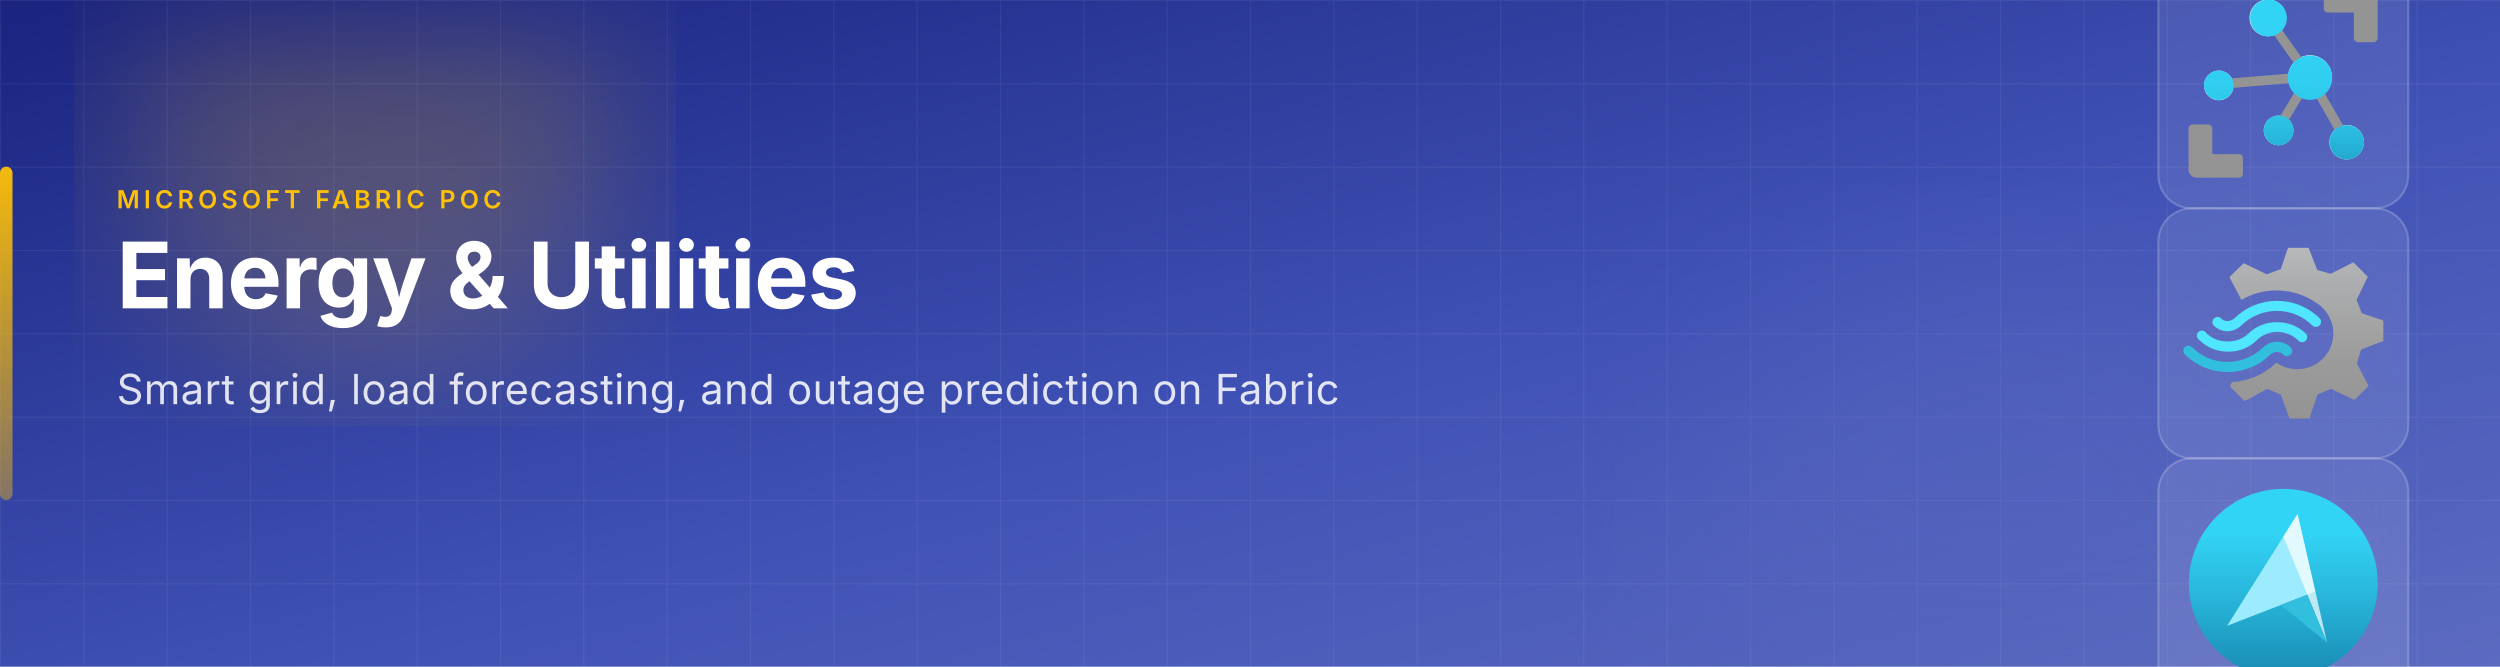
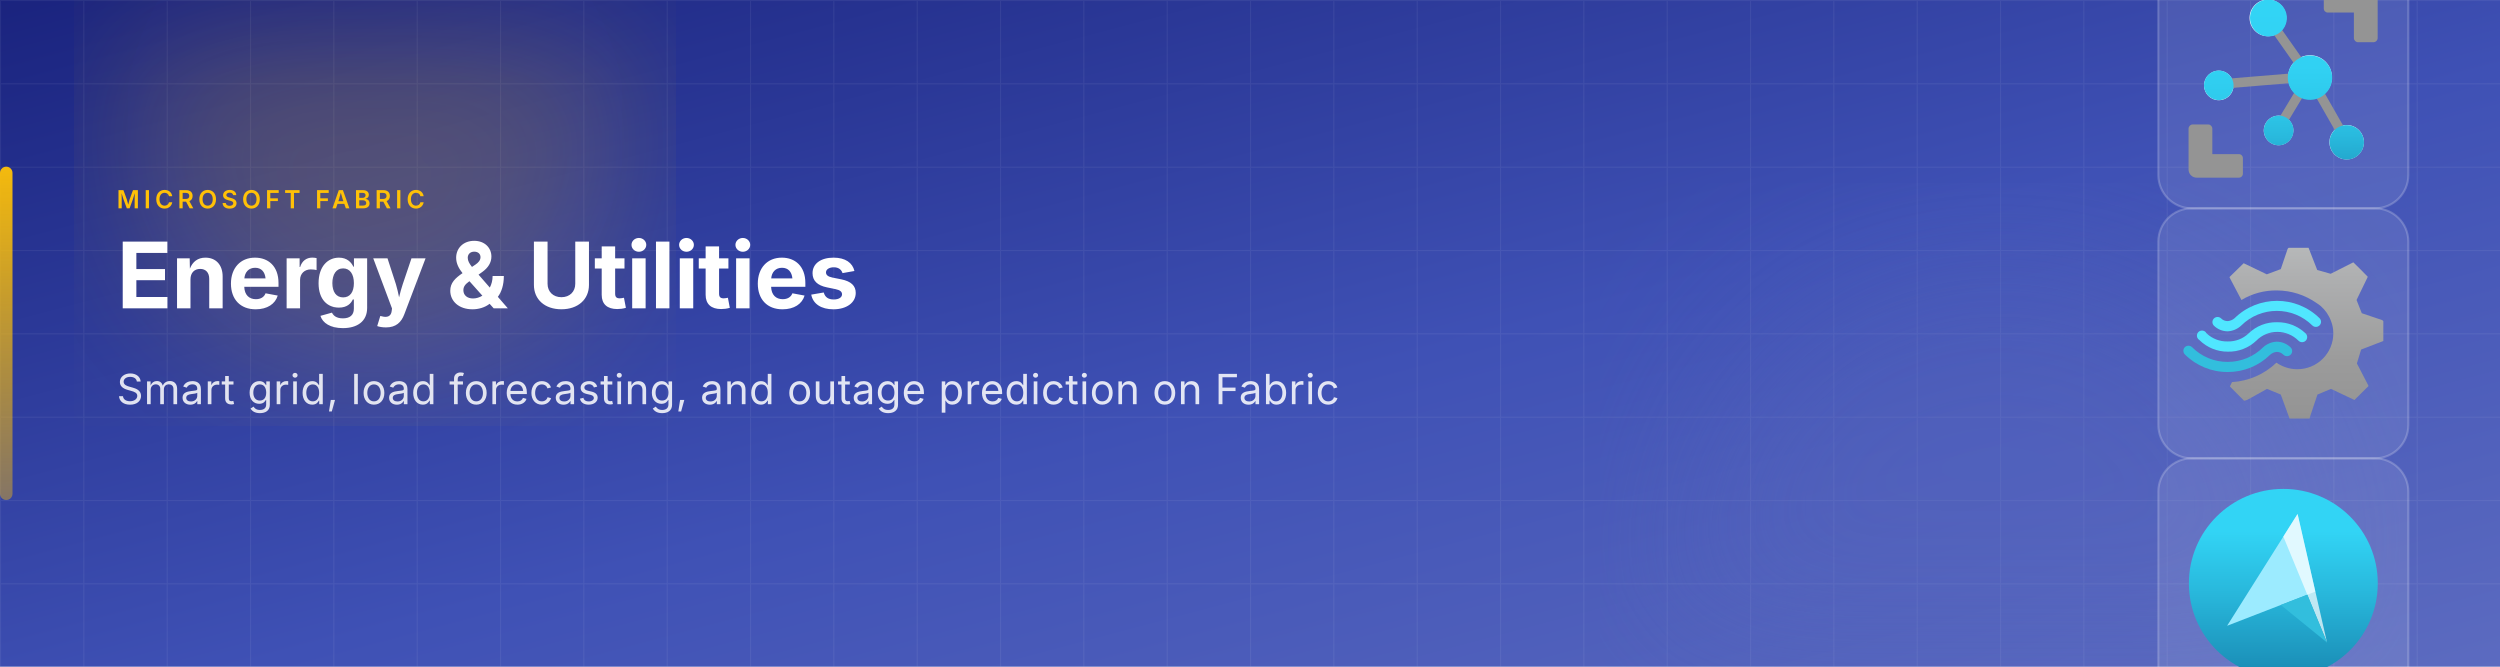
<svg xmlns="http://www.w3.org/2000/svg" viewBox="0 0 1200 320" width="1200" height="320" role="img" aria-label="Energy &amp; Utilities">
  <defs>
    <linearGradient id="bg" x1="0" y1="0" x2="1" y2="1">
      <stop offset="0%" stop-color="#1A237E" />
      <stop offset="55%" stop-color="#3F51B5" />
      <stop offset="100%" stop-color="#5C6BC0" />
    </linearGradient>
    <linearGradient id="accent" x1="0" y1="0" x2="0" y2="1">
      <stop offset="0%" stop-color="#FFC107" stop-opacity="0.95" />
      <stop offset="100%" stop-color="#FFC107" stop-opacity="0.4" />
    </linearGradient>
    <pattern id="grid" width="40" height="40" patternUnits="userSpaceOnUse">
      <path d="M 40 0 L 0 0 0 40" fill="none" stroke="rgba(255,255,255,0.06)" stroke-width="1" />
    </pattern>
    <filter id="blur">
      <feGaussianBlur stdDeviation="40" />
    </filter>
  </defs>
  <rect width="1200" height="320" fill="url(#bg)" />
  <rect width="1200" height="320" fill="url(#grid)" />
  <circle cx="180" cy="60" r="120" fill="#FFC107" opacity="0.20" filter="url(#blur)" />
  <circle cx="960" cy="280" r="160" fill="#5C6BC0" opacity="0.30" filter="url(#blur)" />
  <rect x="0" y="80" width="6" height="160" fill="url(#accent)" rx="3" />
  <text x="56" y="148" font-family="Inter, system-ui, sans-serif" font-size="44" font-weight="700" fill="#FFFFFF" letter-spacing="-0.5">Energy &amp; Utilities</text>
  <text x="56" y="194" font-family="Inter, system-ui, sans-serif" font-size="20" font-weight="400" fill="rgba(255,255,255,0.85)" letter-spacing="0.2">Smart grid, load forecasting, and outage prediction on Fabric</text>
-   <text x="56" y="100" font-family="Inter, system-ui, sans-serif" font-size="12" font-weight="600" fill="#FFC107" letter-spacing="2" text-transform="uppercase">MICROSOFT FABRIC POC</text>
+   <text x="56" y="100" font-family="Inter, system-ui, sans-serif" font-size="12" font-weight="600" fill="#FFC107" letter-spacing="2" text-transform="uppercase">MICROSOFT FABRIC</text>
  <g transform="translate(1048,-8)">
    <rect x="-12" y="-12" width="120" height="120" rx="16" ry="16" fill="rgba(255,255,255,0.10)" stroke="rgba(255,255,255,0.20)" stroke-width="1" />
    <svg x="0" y="0" width="96" height="96" viewBox="0 0 18 18" preserveAspectRatio="xMidYMid meet">
      <defs>
        <linearGradient id="faaeb69b-3035-4577-9cb1-ddd3fba791e3" x1="9.13" y1="18.81" x2="8.85" y2="-8.1" gradientUnits="userSpaceOnUse">
          <stop offset="0" stop-color="#198ab3" />
          <stop offset="0" stop-color="#198ab3" />
          <stop offset="0.09" stop-color="#22a5cb" />
          <stop offset="0.19" stop-color="#29bade" />
          <stop offset="0.29" stop-color="#2ec9eb" />
          <stop offset="0.42" stop-color="#31d1f3" />
          <stop offset="0.62" stop-color="#32d4f5" />
        </linearGradient>
      </defs>
      <circle id="fa3a22e9-e4e8-46a1-bc09-f9532747c739" cx="11.4" cy="8.44" r="1.97" fill="#fff" />
      <circle id="eb214416-6791-4934-ac0c-35afaa829f6e" cx="14.7" cy="14.3" r="1.55" fill="#fff" />
      <circle id="a4424413-b91f-48da-aedd-39e3a978b430" cx="8.57" cy="13.24" r="1.33" fill="#fff" />
      <circle id="f7ecfc1a-3268-471b-9464-57023bfc9cc4" cx="7.61" cy="3.11" r="1.65" fill="#fff" />
      <circle id="b4388938-ad80-41b4-b729-5c21e3eab320" cx="3.19" cy="9.19" r="1.33" fill="#fff" />
      <polygon points="15.06 13.99 11.73 8.16 11.4 8.35 11.67 8.15 7.9 2.79 7.21 3.29 10.55 8.04 3.15 8.65 3.22 9.51 10.55 8.9 8.12 12.94 8.85 13.38 11.35 9.22 14.32 14.41 15.06 13.99" fill="#949494" />
      <g>
        <path d="M17.53,1.23h0A.73.73,0,0,0,16.8.5H13a.36.36,0,0,0-.36.36V2.27a.36.36,0,0,0,.36.36h2.35v2.3a.38.38,0,0,0,.37.37h1.4a.38.38,0,0,0,.37-.37V1.23Z" fill="#949494" />
        <path d="M5,15.37H2.61v-2.3a.38.38,0,0,0-.37-.37H.84a.38.38,0,0,0-.37.37v3.7h0a.73.73,0,0,0,.73.72H5a.36.36,0,0,0,.36-.36V15.73A.36.36,0,0,0,5,15.37Z" fill="#949494" />
      </g>
      <path d="M11.4,6.49a2,2,0,1,1-2,1.95A2,2,0,0,1,11.4,6.49ZM6,3.11A1.66,1.66,0,1,0,7.62,1.46,1.65,1.65,0,0,0,6,3.11ZM1.86,9.18A1.33,1.33,0,1,0,3.19,7.85,1.33,1.33,0,0,0,1.86,9.18Zm5.38,4.05A1.34,1.34,0,1,0,8.58,11.9,1.33,1.33,0,0,0,7.24,13.23Zm5.92,1.07a1.55,1.55,0,1,0,1.55-1.54A1.53,1.53,0,0,0,13.16,14.3Z" fill="url(#faaeb69b-3035-4577-9cb1-ddd3fba791e3)" />
    </svg>
  </g>
  <g transform="translate(1048,112)">
    <rect x="-12" y="-12" width="120" height="120" rx="16" ry="16" fill="rgba(255,255,255,0.10)" stroke="rgba(255,255,255,0.20)" stroke-width="1" />
    <svg x="0" y="0" width="96" height="96" viewBox="0 0 18 18" preserveAspectRatio="xMidYMid meet">
      <defs>
        <linearGradient id="bf1f93aa-5175-40a2-82a6-8b8653d30d7a" x1="11.08" y1="31.2" x2="11.08" y2="15.71" gradientTransform="translate(0 -14.32) scale(1 0.99)" gradientUnits="userSpaceOnUse">
          <stop offset="0" stop-color="#949494" />
          <stop offset="0.33" stop-color="#9b9b9b" />
          <stop offset="0.82" stop-color="#aeafb0" />
          <stop offset="1" stop-color="#b6b8b9" />
        </linearGradient>
      </defs>
      <g>
        <path d="M18,9.69V7.9l-.1-.09-1.84-.62L15.59,6l.91-1.88.1-.21L16,3.3l-.7-.69-.24.12-1.8.91L12.05,3.3l-.78-2H9.48l-.09.09L8.77,3.22l-1.26.47-2.08-1L4.15,3.94l.12.24L5.23,6a6,6,0,0,1,3.2-.86A6.26,6.26,0,0,1,12,6.28a3.32,3.32,0,0,1,.36.26l0,0a3.25,3.25,0,0,1,.93,1.35h0A3,3,0,0,1,13.5,9a3.23,3.23,0,0,1-3.25,3.23,3.27,3.27,0,0,1-1.87-.59,6.31,6.31,0,0,1-4,1.75l-.19.39,1.28,1.29L5.73,15,7.53,14l1.24.51.79,2.16h1.8l.07-.25.64-1.91L13.29,14l2.11,1,1.27-1.26-.12-.24-.93-1.79L16,10.46Z" fill="url(#bf1f93aa-5175-40a2-82a6-8b8653d30d7a)" />
        <path d="M4,10.65H4A3.6,3.6,0,0,1,1.44,9.6.46.46,0,1,1,2.09,9,2.65,2.65,0,0,0,4,9.73H4A2.62,2.62,0,0,0,5.88,9a3.55,3.55,0,0,1,2.55-1A3.64,3.64,0,0,1,11,9a.46.46,0,1,1-.65.65,2.69,2.69,0,0,0-1.89-.78h0a2.61,2.61,0,0,0-1.88.78A3.61,3.61,0,0,1,4,10.65Z" fill="#50e6ff" />
        <path d="M4,8.82H4A1.79,1.79,0,0,1,2.74,8.3a.46.46,0,0,1,.65-.65A.84.84,0,0,0,4,7.9H4a1.08,1.08,0,0,0,.6-.25,5.46,5.46,0,0,1,7.67,0,.46.46,0,0,1-.65.65,4.55,4.55,0,0,0-6.41,0A1.94,1.94,0,0,1,4,8.82Z" fill="#50e6ff" />
        <path d="M4,12.48A5.41,5.41,0,0,1,.13,10.89a.47.47,0,0,1,0-.64.47.47,0,0,1,.66,0A4.47,4.47,0,0,0,4,11.57,4.5,4.5,0,0,0,7.2,10.24a1.94,1.94,0,0,1,1.21-.49,1.83,1.83,0,0,1,1.25.52.46.46,0,0,1,0,.65.47.47,0,0,1-.66,0,.83.83,0,0,0-.59-.25h0a1,1,0,0,0-.6.26A5.41,5.41,0,0,1,4,12.48Z" fill="#32bedd" />
      </g>
    </svg>
  </g>
  <g transform="translate(1048,232)">
    <rect x="-12" y="-12" width="120" height="120" rx="16" ry="16" fill="rgba(255,255,255,0.10)" stroke="rgba(255,255,255,0.20)" stroke-width="1" />
    <svg x="0" y="0" width="96" height="96" viewBox="0 0 18 18" preserveAspectRatio="xMidYMid meet">
      <defs>
        <linearGradient id="b708c95a-acf9-48dc-86e6-fd00deeb187d" x1="9" y1="17.5" x2="9" y2="0.5" gradientUnits="userSpaceOnUse">
          <stop offset="0" stop-color="#198ab3" />
          <stop offset="0.442" stop-color="#28b7db" />
          <stop offset="0.775" stop-color="#32d4f5" />
        </linearGradient>
      </defs>
      <g>
        <circle cx="9" cy="9" r="8.5" fill="url(#b708c95a-acf9-48dc-86e6-fd00deeb187d)" />
        <g>
          <path id="aea28990-0f7a-41ea-b630-96207e88670d" d="M10.282,2.757,3.941,12.82,11.88,9.742Z" fill="#9cebff" />
          <path id="ab7613f7-985d-4b9c-a222-e520a3439041" d="M9,4.79l3.934,9.54L10.282,2.757Z" fill="#fff" opacity="0.7" />
          <path id="f5bebea7-9a6d-4d44-be76-be804ddf602b" d="M8.772,10.947l2.386-.925,1.776,4.308Z" fill="#32bedd" />
        </g>
      </g>
    </svg>
  </g>
</svg>
